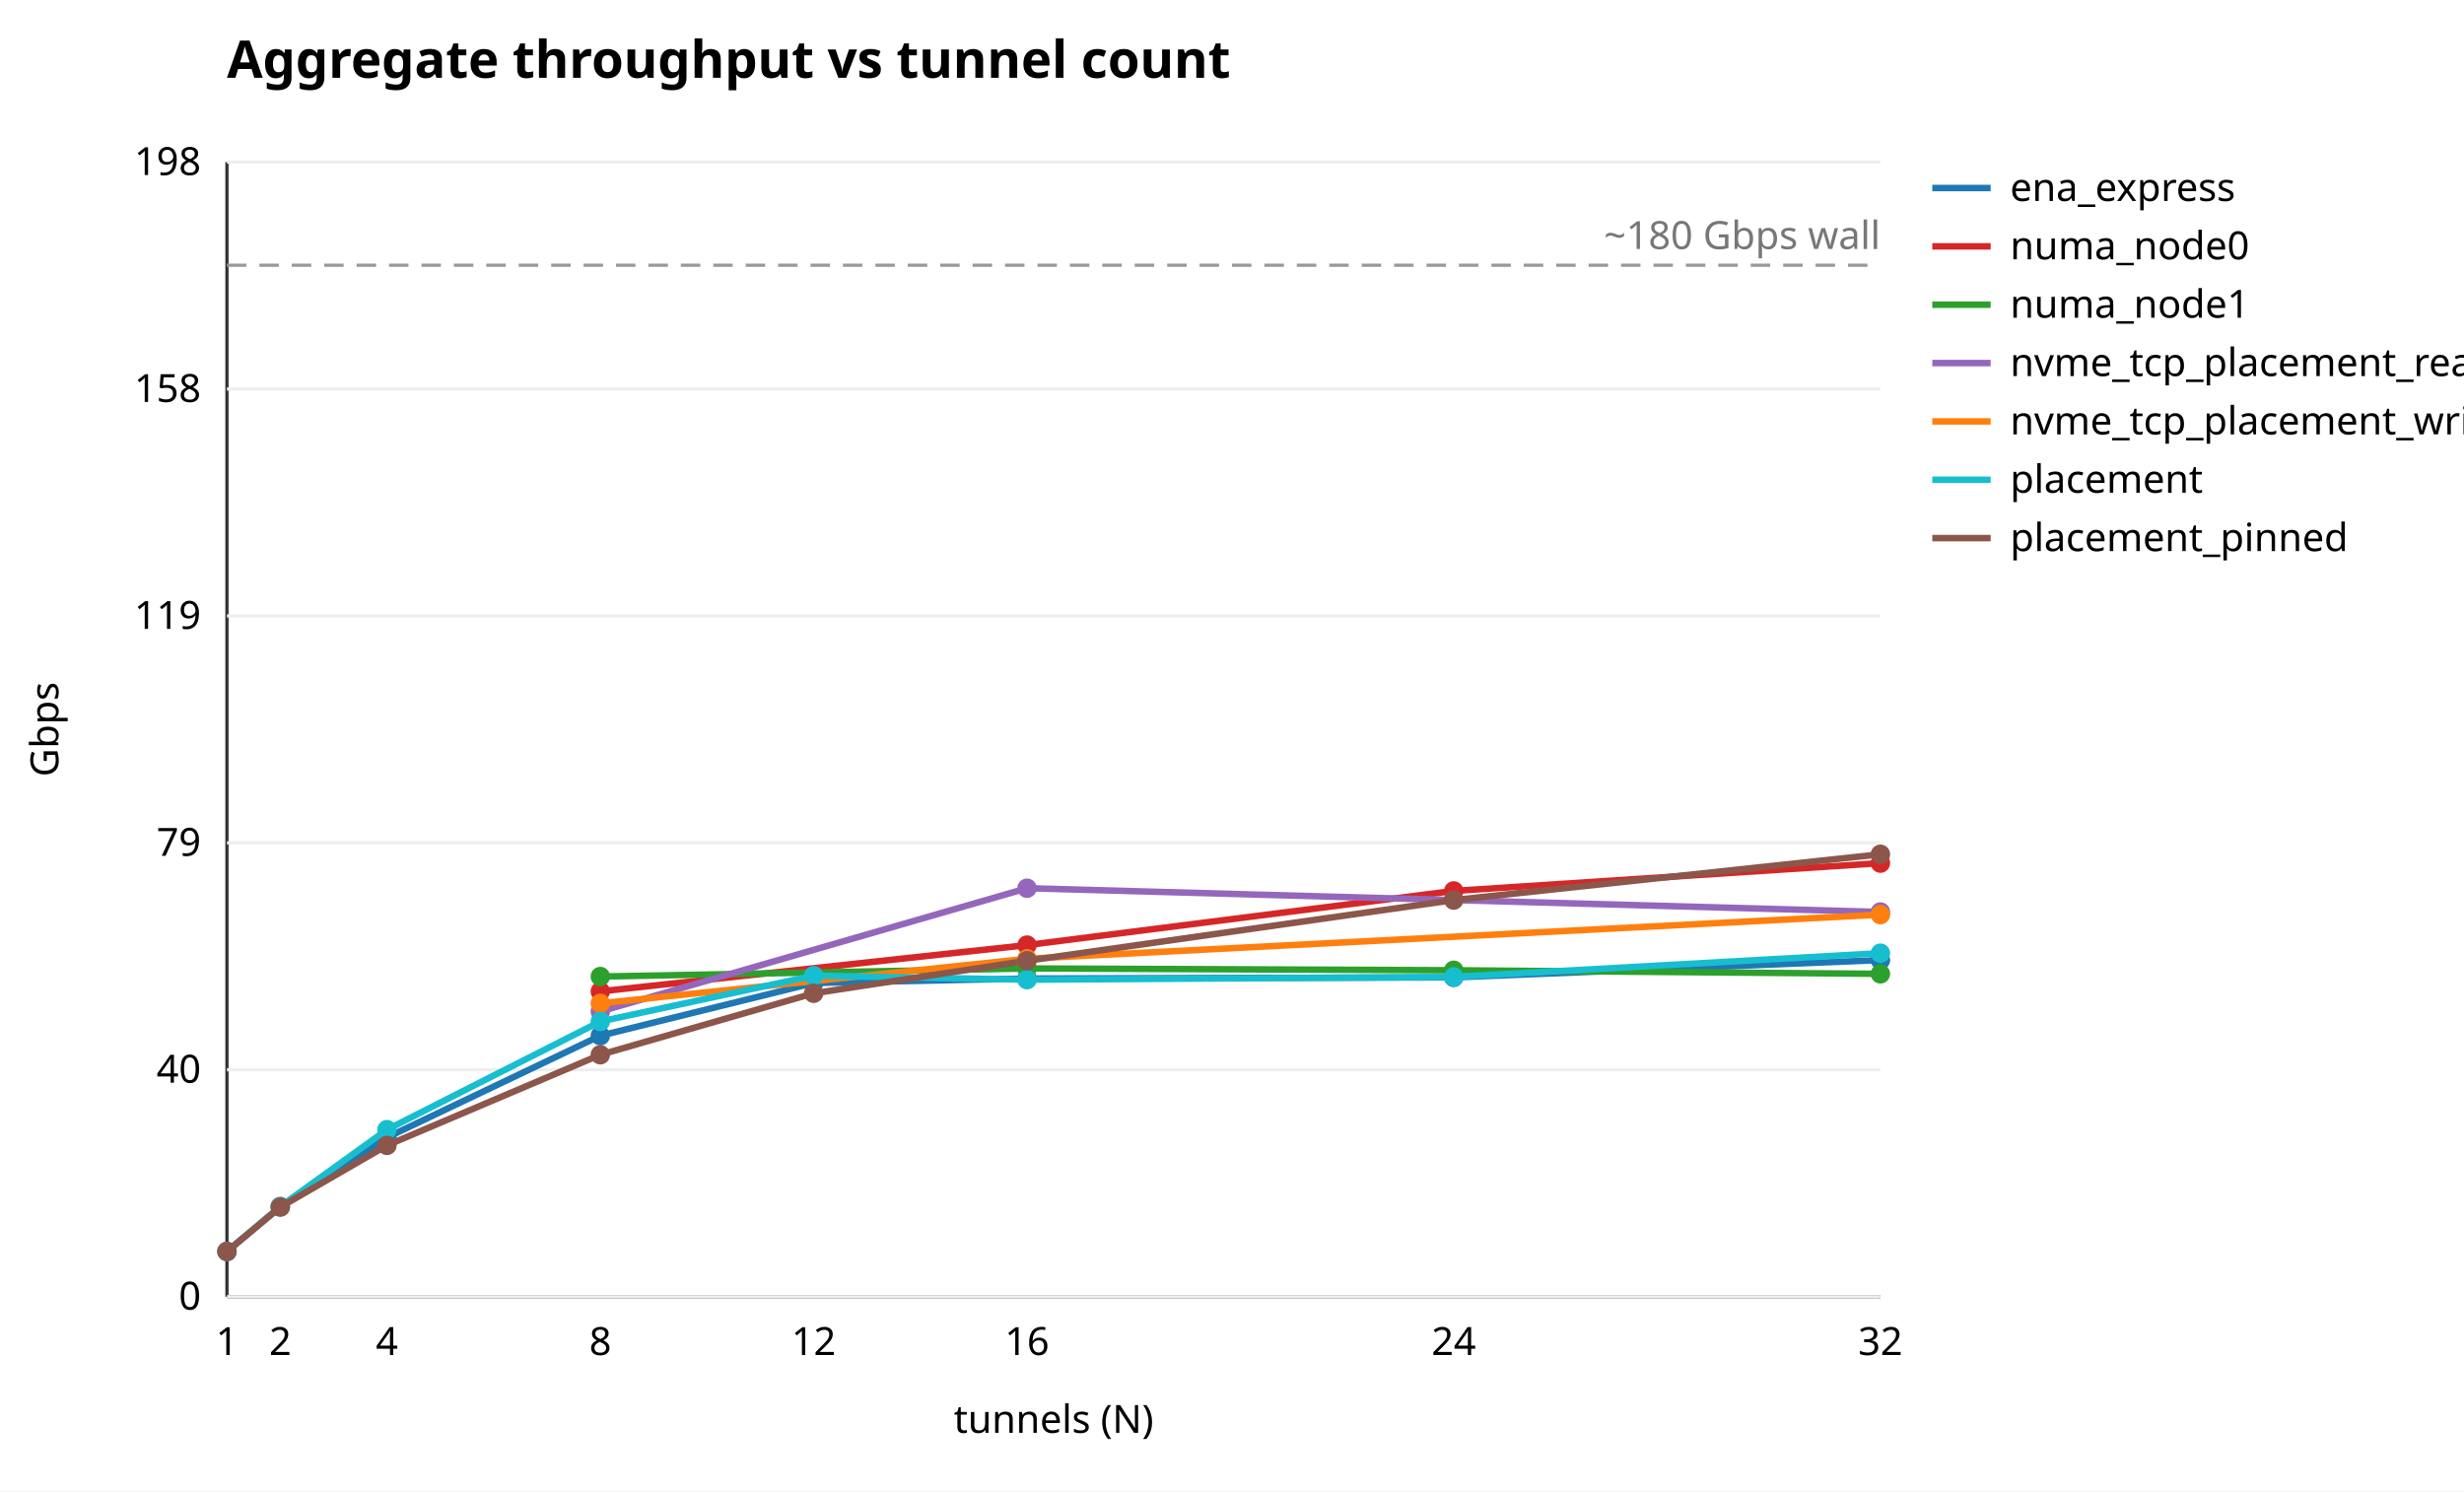
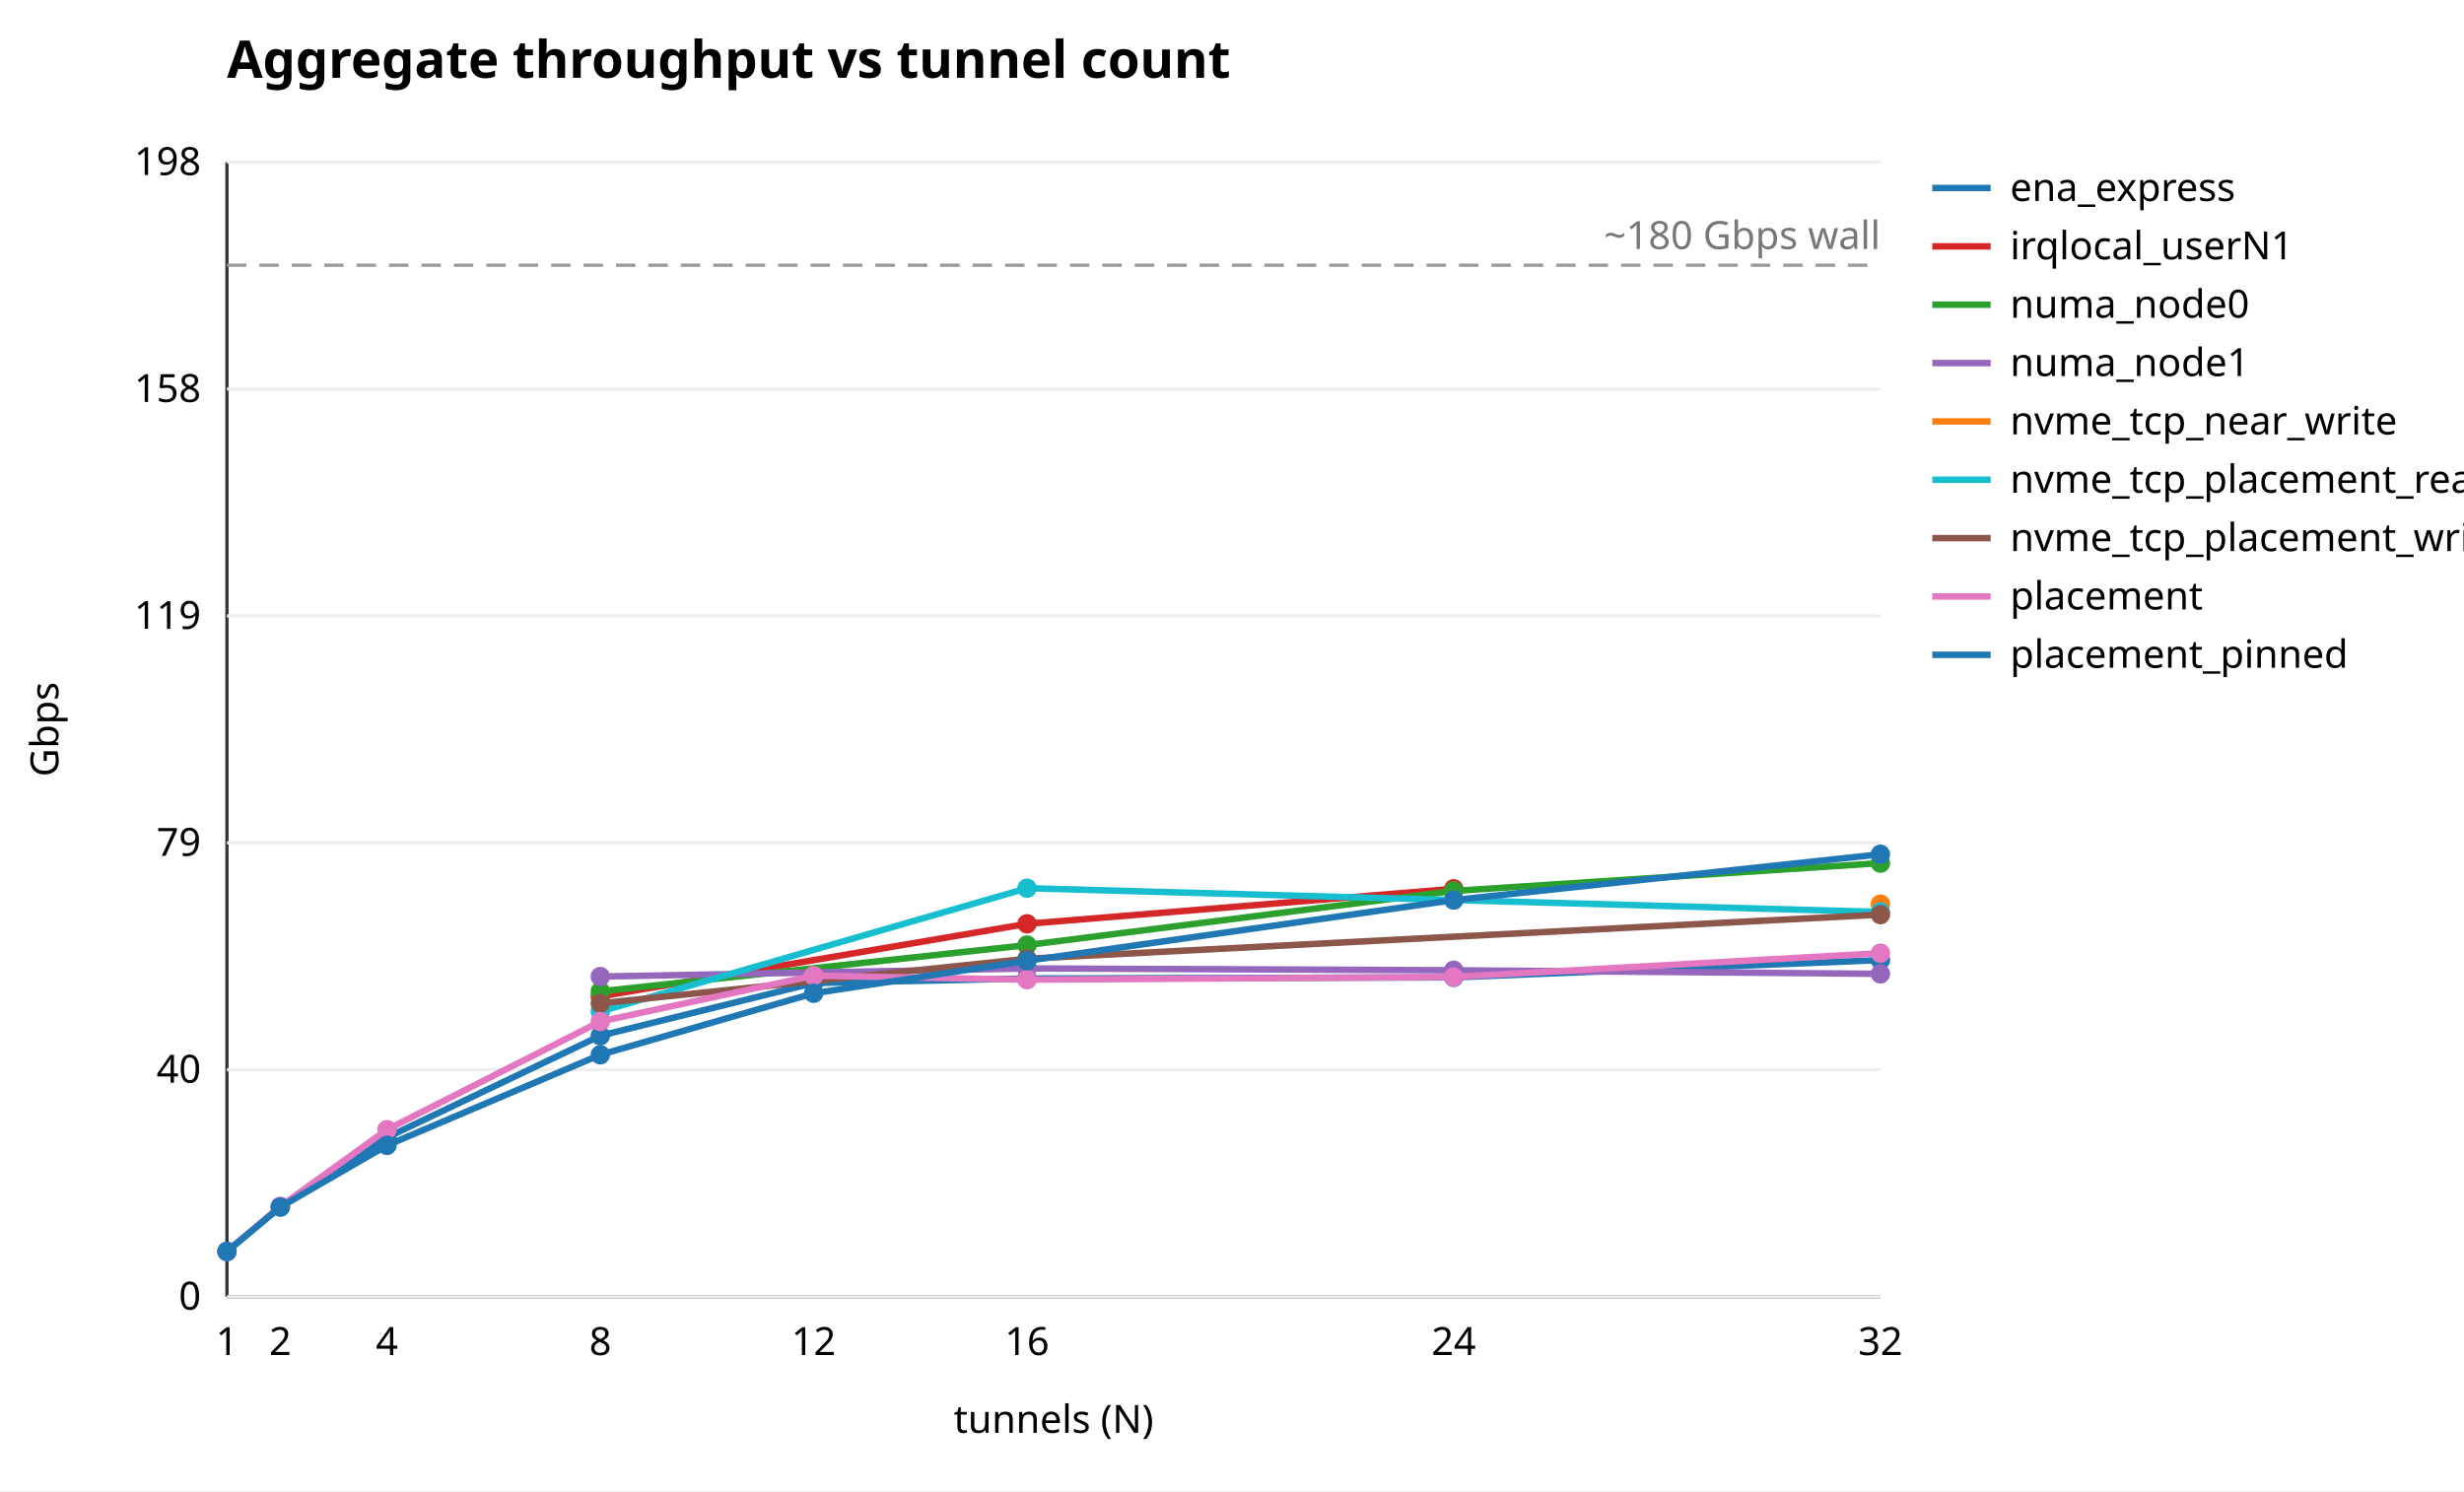
<svg xmlns="http://www.w3.org/2000/svg" width="760" height="460" font-family="sans-serif" font-size="12">
  <rect width="760" height="460" fill="white" />
  <text x="70" y="24" font-size="16" font-weight="bold">Aggregate throughput vs tunnel count</text>
  <line x1="70" y1="50" x2="70" y2="400" stroke="#333" />
  <line x1="70" y1="400" x2="580" y2="400" stroke="#333" />
  <line x1="70" y1="400" x2="580" y2="400" stroke="#eee" />
  <text x="62" y="404" text-anchor="end">0</text>
  <line x1="70" y1="330" x2="580" y2="330" stroke="#eee" />
  <text x="62" y="334" text-anchor="end">40</text>
  <line x1="70" y1="260" x2="580" y2="260" stroke="#eee" />
  <text x="62" y="264" text-anchor="end">79</text>
  <line x1="70" y1="190" x2="580" y2="190" stroke="#eee" />
  <text x="62" y="194" text-anchor="end">119</text>
  <line x1="70" y1="120" x2="580" y2="120" stroke="#eee" />
  <text x="62" y="124" text-anchor="end">158</text>
  <line x1="70" y1="50" x2="580" y2="50" stroke="#eee" />
  <text x="62" y="54" text-anchor="end">198</text>
  <text x="70" y="418" text-anchor="middle">1</text>
  <text x="86.452" y="418" text-anchor="middle">2</text>
  <text x="119.355" y="418" text-anchor="middle">4</text>
  <text x="185.161" y="418" text-anchor="middle">8</text>
  <text x="250.968" y="418" text-anchor="middle">12</text>
  <text x="316.774" y="418" text-anchor="middle">16</text>
  <text x="448.387" y="418" text-anchor="middle">24</text>
  <text x="580" y="418" text-anchor="middle">32</text>
  <text x="325" y="442" text-anchor="middle">tunnels (N)</text>
  <text x="18" y="225" text-anchor="middle" transform="rotate(-90 18 225)">Gbps</text>
  <line x1="70" y1="81.818" x2="580" y2="81.818" stroke="#999" stroke-dasharray="6 4" />
  <text x="580" y="76.818" text-anchor="end" fill="#777">~180 Gbps wall</text>
  <path d="M70 386.057 L86.452 372.265 L119.355 350.891 L185.161 319.5 L250.968 303.243 L316.774 301.859 L448.387 301.506 L580 296.165 " fill="none" stroke="#1f77b4" stroke-width="2" />
  <circle cx="70" cy="386.057" r="3" fill="#1f77b4" />
  <circle cx="86.452" cy="372.265" r="3" fill="#1f77b4" />
  <circle cx="119.355" cy="350.891" r="3" fill="#1f77b4" />
  <circle cx="185.161" cy="319.5" r="3" fill="#1f77b4" />
  <circle cx="250.968" cy="303.243" r="3" fill="#1f77b4" />
  <circle cx="316.774" cy="301.859" r="3" fill="#1f77b4" />
  <circle cx="448.387" cy="301.506" r="3" fill="#1f77b4" />
  <circle cx="580" cy="296.165" r="3" fill="#1f77b4" />
  <line x1="596" y1="58" x2="614" y2="58" stroke="#1f77b4" stroke-width="2" />
  <text x="620" y="62">ena_express</text>
-   <path d="M185.161 305.817 L316.774 291.542 L448.387 274.834 L580 266.257 " fill="none" stroke="#d62728" stroke-width="2" />
-   <circle cx="185.161" cy="305.817" r="3" fill="#d62728" />
-   <circle cx="316.774" cy="291.542" r="3" fill="#d62728" />
-   <circle cx="448.387" cy="274.834" r="3" fill="#d62728" />
-   <circle cx="580" cy="266.257" r="3" fill="#d62728" />
+   <path d="M185.161 307.369 L316.774 284.982 L448.387 274.177 " fill="none" stroke="#d62728" stroke-width="2" />
+   <circle cx="185.161" cy="307.369" r="3" fill="#d62728" />
+   <circle cx="316.774" cy="284.982" r="3" fill="#d62728" />
+   <circle cx="448.387" cy="274.177" r="3" fill="#d62728" />
  <line x1="596" y1="76" x2="614" y2="76" stroke="#d62728" stroke-width="2" />
-   <text x="620" y="80">numa_node0</text>
-   <path d="M185.161 301.245 L316.774 298.746 L448.387 299.307 L580 300.411 " fill="none" stroke="#2ca02c" stroke-width="2" />
-   <circle cx="185.161" cy="301.245" r="3" fill="#2ca02c" />
-   <circle cx="316.774" cy="298.746" r="3" fill="#2ca02c" />
-   <circle cx="448.387" cy="299.307" r="3" fill="#2ca02c" />
-   <circle cx="580" cy="300.411" r="3" fill="#2ca02c" />
+   <text x="620" y="80">irqlocal_userN1</text>
+   <path d="M185.161 305.817 L316.774 291.542 L448.387 274.834 L580 266.257 " fill="none" stroke="#2ca02c" stroke-width="2" />
+   <circle cx="185.161" cy="305.817" r="3" fill="#2ca02c" />
+   <circle cx="316.774" cy="291.542" r="3" fill="#2ca02c" />
+   <circle cx="448.387" cy="274.834" r="3" fill="#2ca02c" />
+   <circle cx="580" cy="266.257" r="3" fill="#2ca02c" />
  <line x1="596" y1="94" x2="614" y2="94" stroke="#2ca02c" stroke-width="2" />
-   <text x="620" y="98">numa_node1</text>
-   <path d="M185.161 312.029 L316.774 273.998 L580 281.329 " fill="none" stroke="#9467bd" stroke-width="2" />
-   <circle cx="185.161" cy="312.029" r="3" fill="#9467bd" />
-   <circle cx="316.774" cy="273.998" r="3" fill="#9467bd" />
-   <circle cx="580" cy="281.329" r="3" fill="#9467bd" />
+   <text x="620" y="98">numa_node0</text>
+   <path d="M185.161 301.245 L316.774 298.746 L448.387 299.307 L580 300.411 " fill="none" stroke="#9467bd" stroke-width="2" />
+   <circle cx="185.161" cy="301.245" r="3" fill="#9467bd" />
+   <circle cx="316.774" cy="298.746" r="3" fill="#9467bd" />
+   <circle cx="448.387" cy="299.307" r="3" fill="#9467bd" />
+   <circle cx="580" cy="300.411" r="3" fill="#9467bd" />
  <line x1="596" y1="112" x2="614" y2="112" stroke="#9467bd" stroke-width="2" />
-   <text x="620" y="116">nvme_tcp_placement_read</text>
-   <path d="M185.161 309.507 L316.774 295.761 L580 282.145 " fill="none" stroke="#ff7f0e" stroke-width="2" />
-   <circle cx="185.161" cy="309.507" r="3" fill="#ff7f0e" />
-   <circle cx="316.774" cy="295.761" r="3" fill="#ff7f0e" />
-   <circle cx="580" cy="282.145" r="3" fill="#ff7f0e" />
+   <text x="620" y="116">numa_node1</text>
+   <path d="M580 278.91 " fill="none" stroke="#ff7f0e" stroke-width="2" />
+   <circle cx="580" cy="278.91" r="3" fill="#ff7f0e" />
  <line x1="596" y1="130" x2="614" y2="130" stroke="#ff7f0e" stroke-width="2" />
-   <text x="620" y="134">nvme_tcp_placement_write</text>
-   <path d="M70 386.053 L86.452 372.164 L119.355 348.473 L185.161 315.111 L250.968 300.971 L316.774 302.216 L448.387 301.364 L580 294.042 " fill="none" stroke="#17becf" stroke-width="2" />
-   <circle cx="70" cy="386.053" r="3" fill="#17becf" />
-   <circle cx="86.452" cy="372.164" r="3" fill="#17becf" />
-   <circle cx="119.355" cy="348.473" r="3" fill="#17becf" />
-   <circle cx="185.161" cy="315.111" r="3" fill="#17becf" />
-   <circle cx="250.968" cy="300.971" r="3" fill="#17becf" />
-   <circle cx="316.774" cy="302.216" r="3" fill="#17becf" />
-   <circle cx="448.387" cy="301.364" r="3" fill="#17becf" />
-   <circle cx="580" cy="294.042" r="3" fill="#17becf" />
+   <text x="620" y="134">nvme_tcp_near_write</text>
+   <path d="M185.161 312.029 L316.774 273.998 L580 281.329 " fill="none" stroke="#17becf" stroke-width="2" />
+   <circle cx="185.161" cy="312.029" r="3" fill="#17becf" />
+   <circle cx="316.774" cy="273.998" r="3" fill="#17becf" />
+   <circle cx="580" cy="281.329" r="3" fill="#17becf" />
  <line x1="596" y1="148" x2="614" y2="148" stroke="#17becf" stroke-width="2" />
-   <text x="620" y="152">placement</text>
-   <path d="M70 386.057 L86.452 372.361 L119.355 353.33 L185.161 325.376 L250.968 306.408 L316.774 296.37 L448.387 277.655 L580 263.529 " fill="none" stroke="#8c564b" stroke-width="2" />
-   <circle cx="70" cy="386.057" r="3" fill="#8c564b" />
-   <circle cx="86.452" cy="372.361" r="3" fill="#8c564b" />
-   <circle cx="119.355" cy="353.33" r="3" fill="#8c564b" />
-   <circle cx="185.161" cy="325.376" r="3" fill="#8c564b" />
-   <circle cx="250.968" cy="306.408" r="3" fill="#8c564b" />
-   <circle cx="316.774" cy="296.37" r="3" fill="#8c564b" />
-   <circle cx="448.387" cy="277.655" r="3" fill="#8c564b" />
-   <circle cx="580" cy="263.529" r="3" fill="#8c564b" />
+   <text x="620" y="152">nvme_tcp_placement_read</text>
+   <path d="M185.161 309.507 L316.774 295.761 L580 282.145 " fill="none" stroke="#8c564b" stroke-width="2" />
+   <circle cx="185.161" cy="309.507" r="3" fill="#8c564b" />
+   <circle cx="316.774" cy="295.761" r="3" fill="#8c564b" />
+   <circle cx="580" cy="282.145" r="3" fill="#8c564b" />
  <line x1="596" y1="166" x2="614" y2="166" stroke="#8c564b" stroke-width="2" />
-   <text x="620" y="170">placement_pinned</text>
+   <text x="620" y="170">nvme_tcp_placement_write</text>
+   <path d="M70 386.053 L86.452 372.164 L119.355 348.473 L185.161 315.111 L250.968 300.971 L316.774 302.216 L448.387 301.364 L580 294.042 " fill="none" stroke="#e377c2" stroke-width="2" />
+   <circle cx="70" cy="386.053" r="3" fill="#e377c2" />
+   <circle cx="86.452" cy="372.164" r="3" fill="#e377c2" />
+   <circle cx="119.355" cy="348.473" r="3" fill="#e377c2" />
+   <circle cx="185.161" cy="315.111" r="3" fill="#e377c2" />
+   <circle cx="250.968" cy="300.971" r="3" fill="#e377c2" />
+   <circle cx="316.774" cy="302.216" r="3" fill="#e377c2" />
+   <circle cx="448.387" cy="301.364" r="3" fill="#e377c2" />
+   <circle cx="580" cy="294.042" r="3" fill="#e377c2" />
+   <line x1="596" y1="184" x2="614" y2="184" stroke="#e377c2" stroke-width="2" />
+   <text x="620" y="188">placement</text>
+   <path d="M70 386.057 L86.452 372.361 L119.355 353.33 L185.161 325.376 L250.968 306.408 L316.774 296.37 L448.387 277.655 L580 263.529 " fill="none" stroke="#1f77b4" stroke-width="2" />
+   <circle cx="70" cy="386.057" r="3" fill="#1f77b4" />
+   <circle cx="86.452" cy="372.361" r="3" fill="#1f77b4" />
+   <circle cx="119.355" cy="353.33" r="3" fill="#1f77b4" />
+   <circle cx="185.161" cy="325.376" r="3" fill="#1f77b4" />
+   <circle cx="250.968" cy="306.408" r="3" fill="#1f77b4" />
+   <circle cx="316.774" cy="296.37" r="3" fill="#1f77b4" />
+   <circle cx="448.387" cy="277.655" r="3" fill="#1f77b4" />
+   <circle cx="580" cy="263.529" r="3" fill="#1f77b4" />
+   <line x1="596" y1="202" x2="614" y2="202" stroke="#1f77b4" stroke-width="2" />
+   <text x="620" y="206">placement_pinned</text>
</svg>
